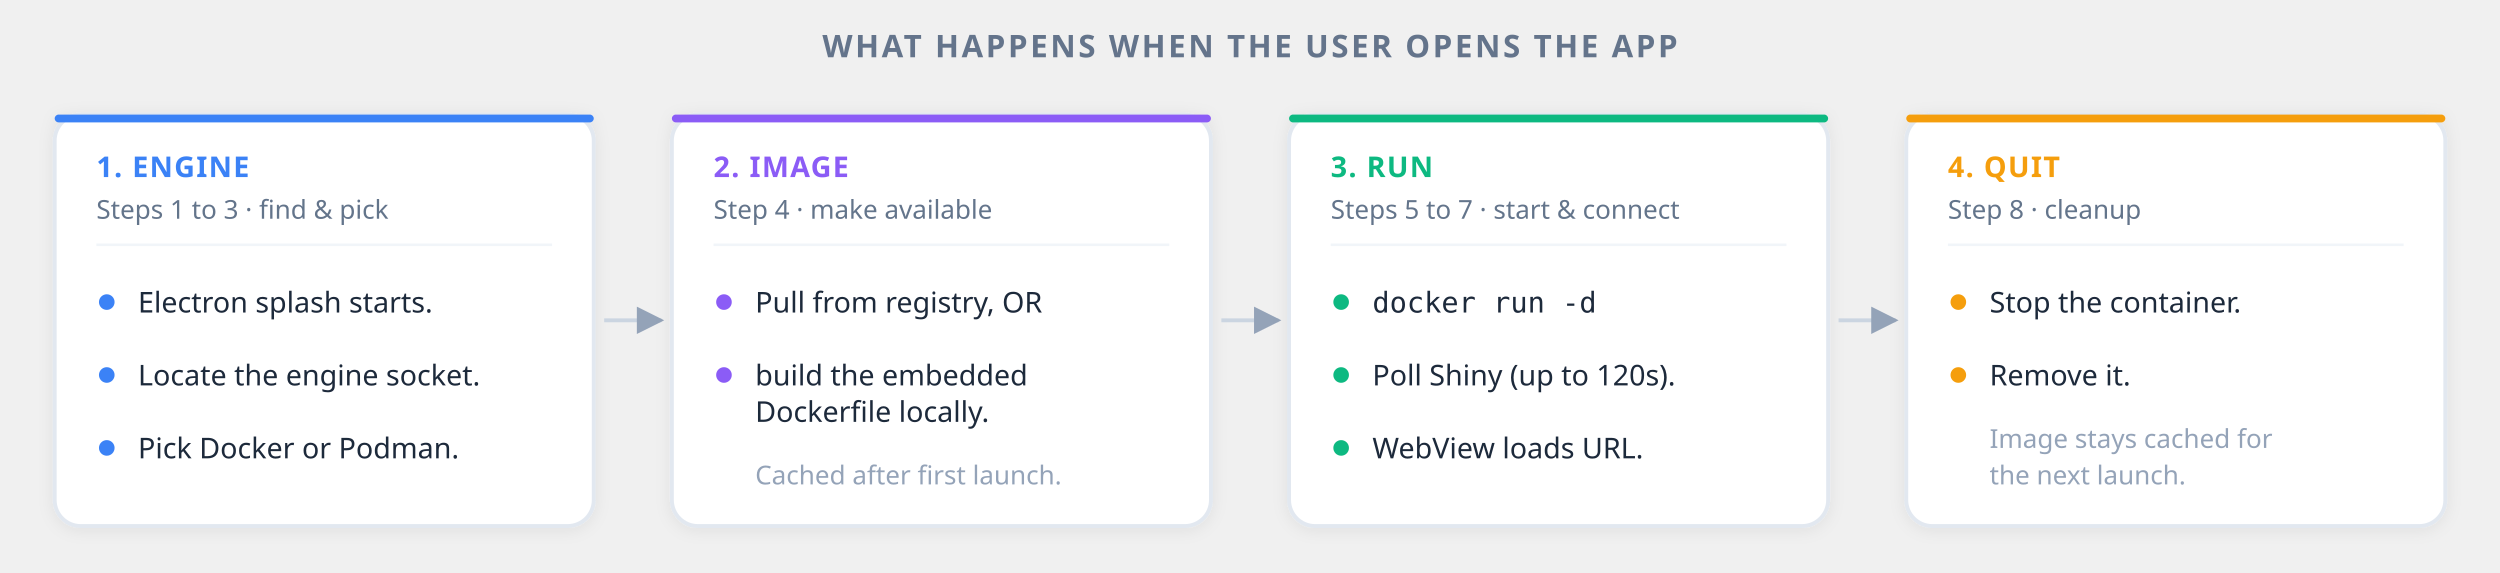
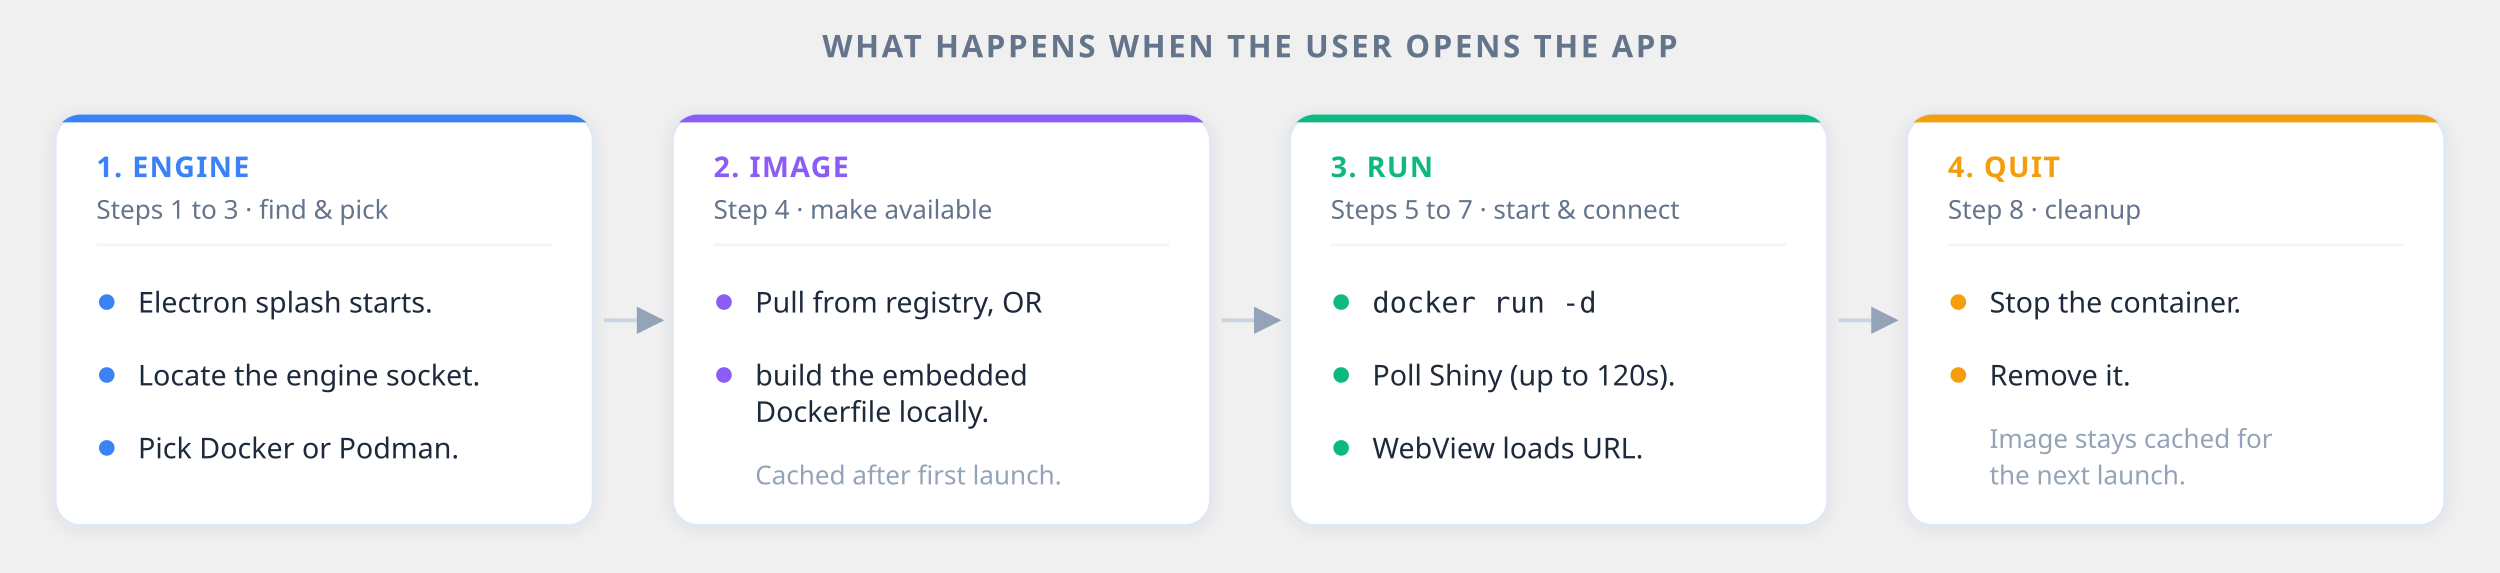
<svg xmlns="http://www.w3.org/2000/svg" viewBox="0 0 960 220" font-family="'Segoe UI', system-ui, -apple-system, sans-serif" role="img" aria-label="Four phases of launching a containerized shinyelectron app: engine setup, image readiness, run and connect, and cleanup on quit.">
  <defs>
    <filter id="cl-shadow">
      <feDropShadow dx="0" dy="1" stdDeviation="3" flood-opacity="0.07" />
    </filter>
    <marker id="cl-arrow" viewBox="0 0 10 10" refX="9" refY="5" markerWidth="7" markerHeight="7" orient="auto">
      <path d="M0,0 L10,5 L0,10 z" fill="#94a3b8" />
    </marker>
+     <clipPath id="cl-card-clip">
+       <rect width="207" height="158" rx="10" />
+     </clipPath>
  </defs>
  <text x="480" y="22" text-anchor="middle" font-size="12" font-weight="700" fill="#64748b" letter-spacing="1">WHAT HAPPENS WHEN THE USER OPENS THE APP</text>
  <g transform="translate(21, 44)" filter="url(#cl-shadow)">
    <rect width="207" height="158" rx="10" fill="#fff" stroke="#e2e8f0" stroke-width="1.5" />
-     <rect width="207" height="3" rx="1.5" fill="#3b82f6" />
+     <rect width="207" height="3" fill="#3b82f6" clip-path="url(#cl-card-clip)" />
    <text x="16" y="24" font-size="11" font-weight="700" fill="#3b82f6" letter-spacing="0.5">1. ENGINE</text>
    <text x="16" y="40" font-size="10" fill="#64748b">Steps 1 to 3 · find &amp; pick</text>
    <line x1="16" y1="50" x2="191" y2="50" stroke="#f1f5f9" stroke-width="1" />
    <circle cx="20" cy="72" r="3" fill="#3b82f6" />
    <text x="32" y="76" font-size="11" fill="#1e293b">Electron splash starts.</text>
    <circle cx="20" cy="100" r="3" fill="#3b82f6" />
    <text x="32" y="104" font-size="11" fill="#1e293b">Locate the engine socket.</text>
    <circle cx="20" cy="128" r="3" fill="#3b82f6" />
    <text x="32" y="132" font-size="11" fill="#1e293b">Pick Docker or Podman.</text>
  </g>
  <path d="M 232 123 L 254 123" stroke="#cbd5e1" stroke-width="1.5" fill="none" marker-end="url(#cl-arrow)" />
  <g transform="translate(258, 44)" filter="url(#cl-shadow)">
    <rect width="207" height="158" rx="10" fill="#fff" stroke="#e2e8f0" stroke-width="1.5" />
-     <rect width="207" height="3" rx="1.5" fill="#8b5cf6" />
+     <rect width="207" height="3" fill="#8b5cf6" clip-path="url(#cl-card-clip)" />
    <text x="16" y="24" font-size="11" font-weight="700" fill="#8b5cf6" letter-spacing="0.5">2. IMAGE</text>
    <text x="16" y="40" font-size="10" fill="#64748b">Step 4 · make available</text>
    <line x1="16" y1="50" x2="191" y2="50" stroke="#f1f5f9" stroke-width="1" />
    <circle cx="20" cy="72" r="3" fill="#8b5cf6" />
    <text x="32" y="76" font-size="11" fill="#1e293b">Pull from registry, OR</text>
    <circle cx="20" cy="100" r="3" fill="#8b5cf6" />
    <text x="32" y="104" font-size="11" fill="#1e293b">build the embedded</text>
    <text x="32" y="118" font-size="11" fill="#1e293b">Dockerfile locally.</text>
    <text x="32" y="142" font-size="10" fill="#94a3b8">Cached after first launch.</text>
  </g>
  <path d="M 469 123 L 491 123" stroke="#cbd5e1" stroke-width="1.5" fill="none" marker-end="url(#cl-arrow)" />
  <g transform="translate(495, 44)" filter="url(#cl-shadow)">
    <rect width="207" height="158" rx="10" fill="#fff" stroke="#e2e8f0" stroke-width="1.5" />
-     <rect width="207" height="3" rx="1.5" fill="#10b981" />
+     <rect width="207" height="3" fill="#10b981" clip-path="url(#cl-card-clip)" />
    <text x="16" y="24" font-size="11" font-weight="700" fill="#10b981" letter-spacing="0.5">3. RUN</text>
    <text x="16" y="40" font-size="10" fill="#64748b">Steps 5 to 7 · start &amp; connect</text>
    <line x1="16" y1="50" x2="191" y2="50" stroke="#f1f5f9" stroke-width="1" />
    <circle cx="20" cy="72" r="3" fill="#10b981" />
    <text x="32" y="76" font-size="11" fill="#1e293b" font-family="'SF Mono', Menlo, Consolas, monospace">docker run -d</text>
    <circle cx="20" cy="100" r="3" fill="#10b981" />
    <text x="32" y="104" font-size="11" fill="#1e293b">Poll Shiny (up to 120s).</text>
    <circle cx="20" cy="128" r="3" fill="#10b981" />
    <text x="32" y="132" font-size="11" fill="#1e293b">WebView loads URL.</text>
  </g>
  <path d="M 706 123 L 728 123" stroke="#cbd5e1" stroke-width="1.5" fill="none" marker-end="url(#cl-arrow)" />
  <g transform="translate(732, 44)" filter="url(#cl-shadow)">
    <rect width="207" height="158" rx="10" fill="#fff" stroke="#e2e8f0" stroke-width="1.5" />
-     <rect width="207" height="3" rx="1.5" fill="#f59e0b" />
+     <rect width="207" height="3" fill="#f59e0b" clip-path="url(#cl-card-clip)" />
    <text x="16" y="24" font-size="11" font-weight="700" fill="#f59e0b" letter-spacing="0.5">4. QUIT</text>
    <text x="16" y="40" font-size="10" fill="#64748b">Step 8 · cleanup</text>
    <line x1="16" y1="50" x2="191" y2="50" stroke="#f1f5f9" stroke-width="1" />
    <circle cx="20" cy="72" r="3" fill="#f59e0b" />
    <text x="32" y="76" font-size="11" fill="#1e293b">Stop the container.</text>
    <circle cx="20" cy="100" r="3" fill="#f59e0b" />
    <text x="32" y="104" font-size="11" fill="#1e293b">Remove it.</text>
    <text x="32" y="128" font-size="10" fill="#94a3b8">Image stays cached for</text>
    <text x="32" y="142" font-size="10" fill="#94a3b8">the next launch.</text>
  </g>
</svg>
